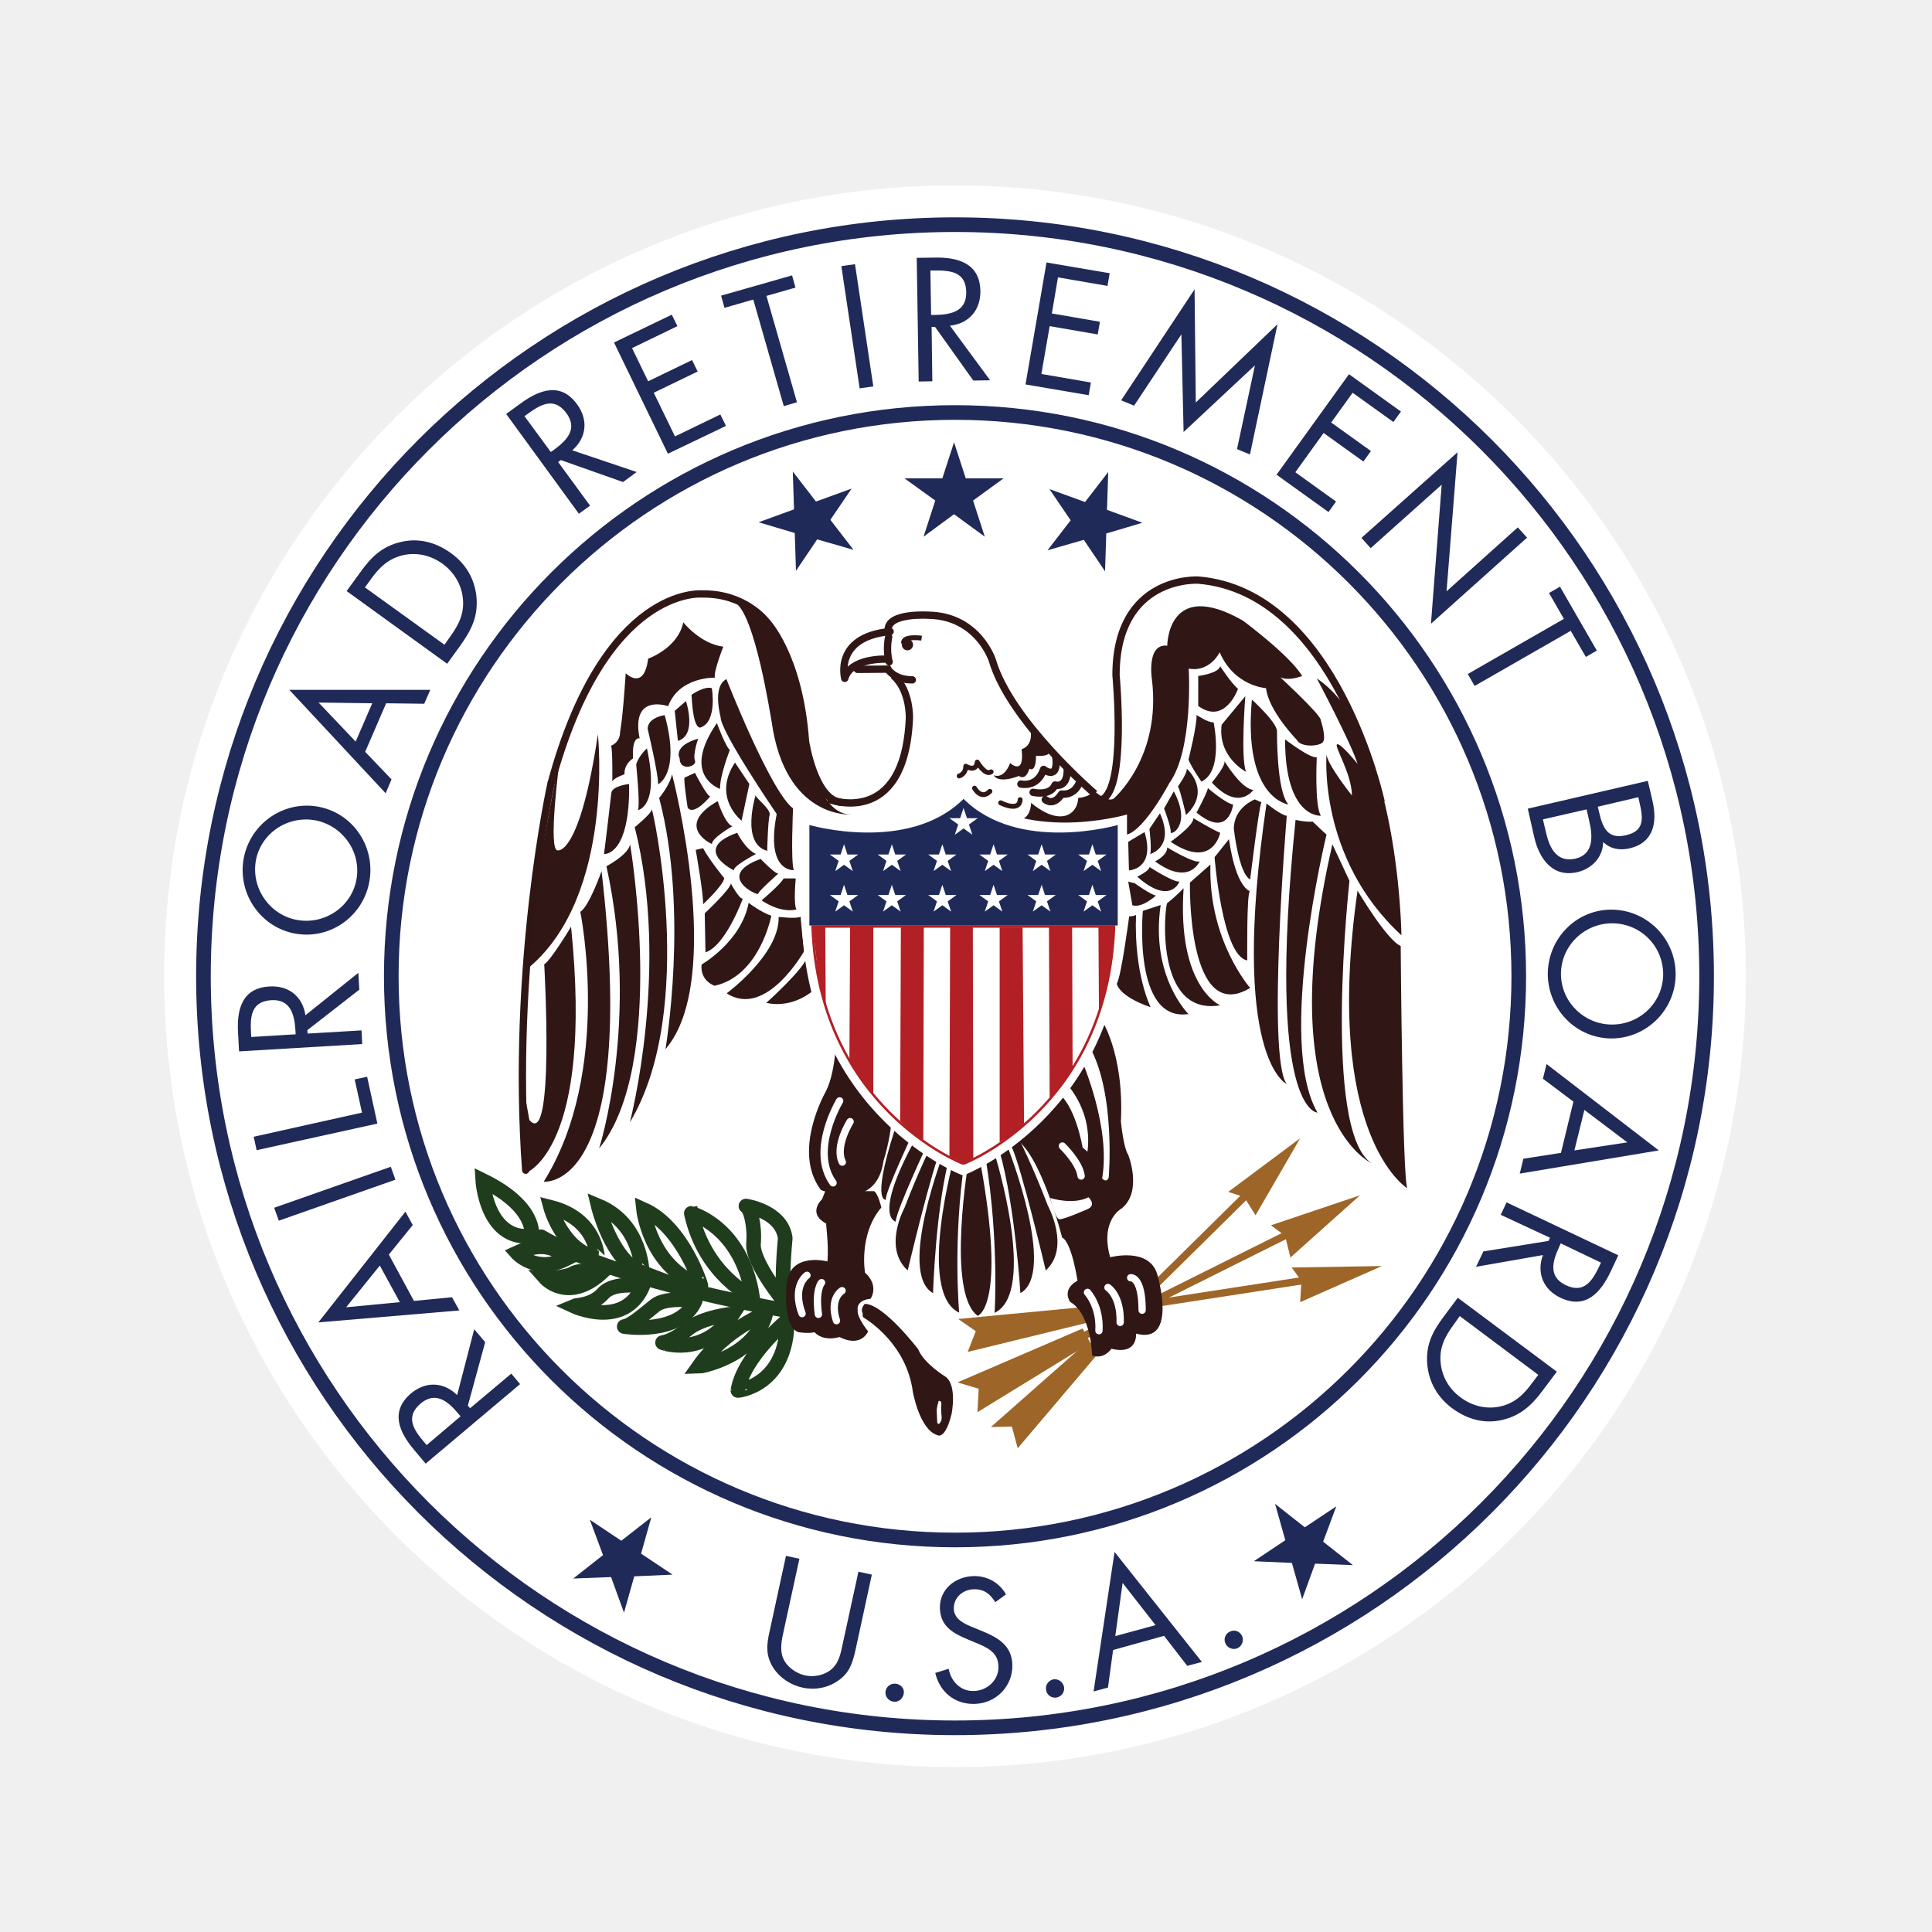
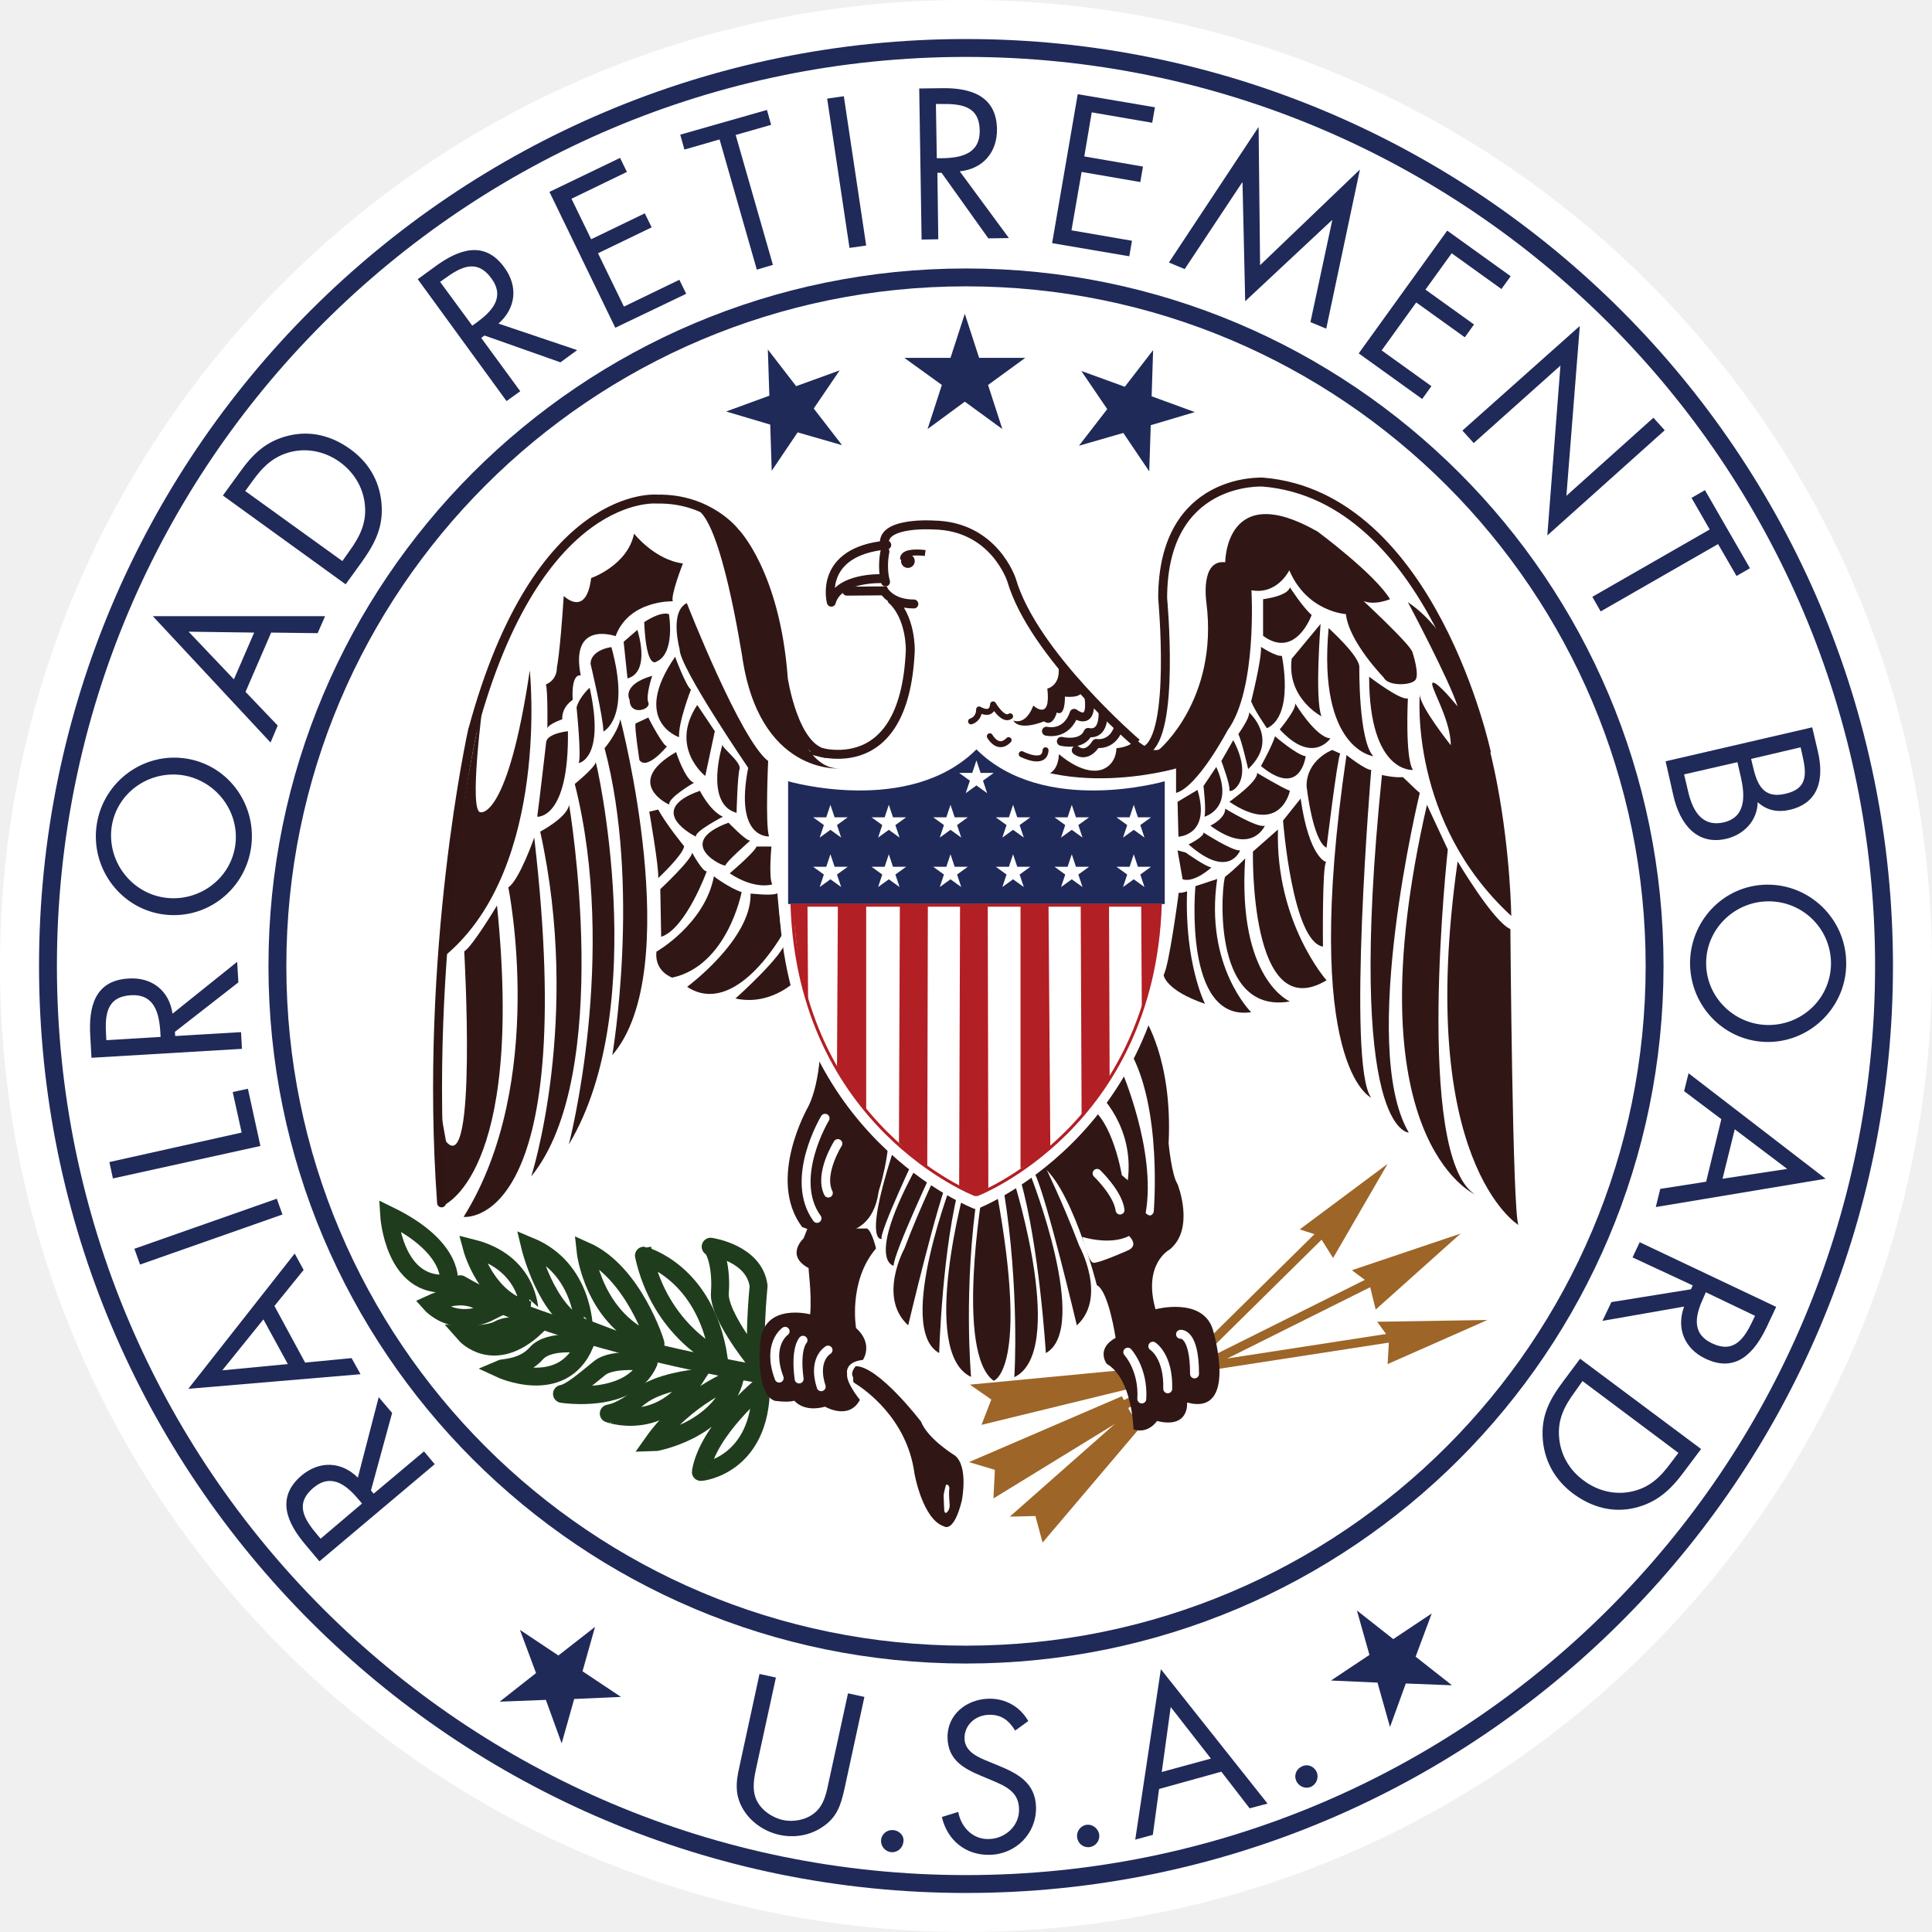
- <svg xmlns="http://www.w3.org/2000/svg" version="1.1" id="Layer_1" x="0" y="0" viewBox="0 0 792 792" style="enable-background:new 0 0 792 792" xml:space="preserve">
+ <svg xmlns="http://www.w3.org/2000/svg" version="1.1" id="Layer_1" x="0" y="0" style="enable-background:new 0 0 792 792" xml:space="preserve" viewBox="67.3 76 648.4 648.4">
  <style>.st0{fill:#fff}.st2{fill:#9d6527}.st3,.st4{fill:none;stroke:#9d6527;stroke-width:3;stroke-miterlimit:10}.st4{stroke:#1f3d1c;stroke-width:6;stroke-linejoin:round}.st5{stroke-linecap:round}.st5,.st6{fill:none;stroke:#1f3d1c;stroke-width:6;stroke-miterlimit:10}.st8{fill:#301716}.st10,.st9{fill:none;stroke:#301716;stroke-width:3;stroke-miterlimit:10}.st10,.st15{stroke-linejoin:round;stroke-linecap:round}.st15{stroke:#301716;stroke-width:2}.st15,.st16,.st17{fill:none;stroke-miterlimit:10}.st16{stroke:#fff;stroke-width:3;stroke-linecap:round}.st17{stroke:#1f2a59;stroke-width:6}.st18{fill:#1f2a59}</style>
  <circle class="st0" cx="391.5" cy="400.2" r="324.2" />
  <path class="st2" d="m392.5 566.7 8.7 2.6-.5 9.6 46.3-28.4-3.2-5.9zM521 502.3l5.8 4.3 2.2 8.9 28.5-25.5z" />
  <path class="st3" d="m438 550.8 91.6-45.7" />
  <path class="st2" d="m392.8 540.7 7.2 5-3.3 8.5 50.8-12.4-1.2-6.2zm136.7-21.1 4 5.5-.5 8.7 33.5-14.8z" />
  <path class="st3" d="m439.2 539.6 97.3-15" />
  <path class="st2" d="m406.2 585 8.6-.2 2.4 8.9 33.6-39.6-4.6-4.4zm97.3-96.4 6.5 2.1 4.7 7.5 18.3-31.6z" />
  <path class="st3" d="m442.8 557.1 69.4-68.5" />
  <path class="st4" d="M305.8 494.4s14.7 2.1 16.1 13.2c0 0-2.3 22.9.4 27 0 0-14.1-16.9-13.4-24.8.6-8-1.4-14.6-3.1-15.4z" />
  <path class="st5" d="M197.9 483.9s1.5 24.9 20.1 22.8c-.1-.1 2.4-11.8-20.1-22.8z" />
  <path class="st6" d="M211.9 513.6s7.7 8.7 20.1 2.5c-.1 0-5.3-9.3-20.1-2.5zm51.6 13.7s-11.8-2.1-16.2 2.9-11.2 4.8-12.1 5.2c0 0 20.6 9.6 28.3-8.1z" />
  <path class="st4" d="M285 533.2s-11.8-1.7-16.4 1.9c-4.6 3.7-9.8 8.3-12.7 8.7 0 0 22.9 3.7 29.1-10.6z" />
  <path class="st5" d="M300.5 538.6s-12.3 1.2-18.5 6.2-9.6 5.4-10.4 5.6c-.1 0 17.2 6.5 28.9-11.8z" />
  <path class="st6" d="M247.1 521.3s-8.9-1.2-12.3.8-11.4 1.7-11.4 1.7 9.5 10.8 23.7-2.5z" />
  <path class="st5" d="M308.5 531.7s-19.5-8.9-25.1-34.3c-.1 0 20.6 5.2 25.1 34.3zm-44.7-35.9s2.5 23.7 23.5 31.2c.2.1-7.3-24-23.5-31.2zm-18.6-1.5s5.4 22.6 18.1 27.4c-.1 0-.1-19.9-18.1-27.4zm-19.5.6s4.8 17.9 19.3 20.8c-.1 0-.2-16-19.3-20.8z" />
  <path class="st6" d="M314 538.4s-16.6 6.2-27.6 21.8c.1 0 22.8-3.6 27.6-21.8zm8.7 2.9S304.8 556 302.5 570c0 .1 20.2-1.9 20.2-28.7z" />
  <path d="M326.5 537.9s-70.8-11-104.7-30.9" style="fill:none;stroke:#1f3d1c;stroke-width:6;stroke-linecap:round;stroke-linejoin:round;stroke-miterlimit:10" />
  <path class="st8" d="M256.5 276s7.5 7.5 9.2-6c0 0 12.2-4.2 14.4-14.9 0 0 6.9 8.8 16.4 10 0 0-4.2 10.7-3.4 12.7 0 0-14.7-.5-19.2 11.7 0 0-15.4-5.5-11.7 13.2 0 0-3.2-1.2-2.7 8.2 0 0-3.7 2.2-3.5 6.5 0 0-5 1.7-5 3.2 0 0 .2-13.2-.5-14.9 0 0 3.7-1.2 3.7-5.7 0-.1 1-4.2 2.3-24zm-27.1 35.7s-5 37.6-.7 36.9c0 0 9 2.2 16.4-47.6 0 0 6.9 65.6-27.9 95.3 0-.1.5-30.8 12.2-84.6z" />
  <path class="st8" d="M234.1 379.9s-8.2 13.7-11 15.4c0 0 4.4 76.5-6.1 63.8l-2.2-12.2.8 33.9c.1 0 27.8-9.7 18.5-100.9z" />
  <path class="st8" d="M222.9 484.4s39 4.7 23.7-127.3c0 0-5 14.3-8.7 16.7 0 0 13.3 65.3-15 110.6z" />
  <path class="st8" d="M248.6 355.1s9-4.7 9.7-9c0 0 15.3 90.3-12.7 124.7 0 0 16.9-52.7 3-115.7z" />
  <path class="st8" d="M260.2 339.1s7-5.7 7-7.3c0-1.7 19 81.7-9 128.3 0 0 16.6-63.3 2-121z" />
  <path class="st8" d="M270.2 327.1s4.3-5 5.3-9.7c0 0 22 84-2.7 112.7 0 0 9.7-56.7-2.6-103zm60.6 65s1.3 9.3 3.3 13.3c0 0-8.3 8.3-20 5.7.1 0 16.4-14.7 16.7-19z" />
  <path class="st8" d="M328.2 375.8s1 12.7 1.7 13.7c0 0-15.7 28.3-32 17.7 0 0 21.7-16 21.3-31.3 0-.1 7 .9 9-.1z" />
  <path class="st8" d="M316.2 375.4s-4.7 24.7-23.3 28.7c0 0-6-2-5.3-8.7 0 0 16.3-9.3 19.3-25.3-.1 0 5.3 4 9.3 5.3z" />
  <path class="st8" d="M304.5 368.4s-7 19.3-15.3 22l-.3-16s10.7-10 10.7-12.3c-.1 0 3.6 6.7 4.9 6.3zm-19.3-20s3.3 18.7 3 22.3c0 0 8.3-7.7 8.7-10.7 0 0-6-7.3-8.7-12.3l-3 .7zm41 11.7s-1 10.7.3 12.7c0 0-5.7 2-14.3-3.7 0 0 8.3-7 9-9h5zm-35-33.7s-6.7 8.3-9.3 4.7c0 0-1.7-11-1.3-12.3l4.3-2c-.1 0 5.3 10.3 6.3 9.6zm18.6-.6s-6.3 20 4.7 23c0 0 .3-12.3 1-14.7s-6.3-7.3-5.7-8.3z" />
  <path class="st8" d="M299.2 307.4s-4.3 11-4 16c0 0-16.3-5.3-1.3-27-.1 0 3.9 10.4 5.3 11zm-13-4.6s-2.3 6.7-1.3 9-6.3 4.7-6.3-1c-.1 0-2.8-5 7.6-8zm-5-15.4s4.7 14-3.3 16.3l-1.3-12.3 4.6-4zm16.6-9s18 46 27.3 53c0 0-1 21.7.3 25.3 0 0-11.7 1-7-23 0 0-23-33.7-23-39.7.1.1-3.6-12.6 2.4-15.6zm-14.3 6.4s5.3-3.7 8.3-2.7c0 0 2.3 13.3-4.3 16 0 0-3.3 2.7-4-13.3z" />
  <path class="st9" d="M344.8 328.9c-11-1-14.6-25.1-14.6-25.1-2.6-35.6-16.3-49.3-16.3-49.3s-8.7-11.3-26-11c0 0-40-4-62 77.7" />
  <path class="st9" d="M339.5 327.6s31.3 12.5 33.3-33.2c0 0 .4-11.5-6.6-17.5" />
  <path class="st8" d="M301 246.9s22.7 3.5 27.6 43.2c0 0 2.8 44.2 20.5 43.8 0 0-27.2 2.2-32.8-38.2-.1.1-6.8-45.1-15.3-48.8z" />
  <path class="st9" d="M448.8 325.4s-34.7-29.7-42-54.7c0 0-5.8-18.2-26.2-18.5 0 0-16.4-1.1-16.5 5.8" />
  <path class="st8" d="m301.3 312.6 5.9 8.8-3.2 15c0 .1-12.2-9.5-2.7-23.8zm-7.1 15.8s3 9.3 6 10.3c0 0-8.7 5-8.3 7.3-.1.1-15.7-7.2 2.3-17.6z" />
  <path class="st8" d="M302.2 341.4s3.3 6.7 7.7 8.7c0 0-9.7 5-9 6.7-.1 0-17.7-8.7 1.3-15.4z" />
  <path class="st8" d="M311.8 352.1s6 6.3 7.3 6c0 0-8.3 7.3-8.3 8.3s-18-7.3 1-14.3zm-61.2-27s-2.3 20-3 25c0 0 10.7 1 10.3-28.7 0 0-7 .7-7.3 3.7zm10.2-11.7s1.7 16.7.7 18.7c0 0 9-1.3 3.7-25.3 0 0-3.4 3-4.4 6.6zm4.7-14.6s4.3 18 4.3 22.7c0 0 9.3-4.3 2.7-28.3 0-.1-7 .9-7 5.6z" />
  <path class="st10" d="M363 270.2s-14.4-.5-16.7 7.9c0 0-4.6-17 18.6-19.2" />
  <path d="m351.5 274.4 12.5-.1s2.4 4.4 10 4.4" style="fill:none;stroke:#301716;stroke-width:3;stroke-linecap:round;stroke-miterlimit:10" />
  <circle class="st8" cx="372" cy="264.3" r="2.3" />
  <path d="M377.8 261.6s-7.8-1.1-7.4 2.1" style="fill:none;stroke:#301716;stroke-width:2;stroke-miterlimit:10" />
  <path class="st10" d="M364.3 261.1s-1.2 5.2.2 10.2" />
  <path d="M225.9 321.1s-16.5 74.4-10.4 158.6" style="fill:none;stroke:#2f1615;stroke-width:3;stroke-linecap:round;stroke-miterlimit:10" />
  <path class="st8" d="M556.5 365.1s12 20.3 17.7 22.7c0 0 .7 95.3 2.7 99.3-.1 0-34.7-21.3-20.4-122z" />
  <path class="st8" d="m546.2 346.1 7 15s-11.3 102.3 9 115.7c0 0-41.7-18.7-16-130.7z" />
  <path class="st8" d="M543.8 342.1s-20.7 85-3.7 114c0 0-21.3.3-9-120 0 0 4.3 1 7 .7.1 0 4.7 4.6 5.7 5.3z" />
  <path class="st8" d="M519.2 329.4s6.3 5 8.3 5c0 0-8.3 99.3 0 110 0 0-23.7-10.3-8.3-115zm-50.7 44s-4.3 45.7 18.7 42.3c0 0-15.7-15.4-11.4-44.7l-7.3 2.4z" />
  <path class="st8" d="M485.2 364.1s-3.4 3.6-6.7 6.1c-1 .7-5.6 46.6 21.7 41.9 0 0-17.7-7.3-15-48z" />
  <path class="st8" d="M496.2 354.4c-.9 31.2 16.3 50.6 16.3 50.6-26 15.6-24.7-43.2-24.7-43.2l8.4-7.4z" />
  <path class="st8" d="m503.8 344-5.9 7.4s3.1 40.6 13.4 42.3c0 0-.3-27.8 1.1-28.4-.1 0-5.7-1.3-8.6-21.3zm2-4.2s2 18.4 6.7 20.7c0 0 3.6-29.9 4.6-31.6l-2.7-1.2c-.2.1-8.6 3.3-8.6 12.1zm-40.1 35.3s-1.6.7-2.8.5c0 0-3.3 25.1-5.1 27.6 0 0 .5 5.1 13.9 9.7 0 0-6.9-13.6-6-37.8z" />
  <path class="st9" d="M566.2 328.8s-18.3-86.3-75-91c0 0-33.7-2-33.7 39 0 0 4.3 46-5.7 51" />
  <path class="st8" d="M543.8 309.1s-3.7 42.7 30.7 74.3c0 0-1-82.7-34.7-105.3 0 0 14 26.3 16.7 35 0 0-6.7-8.3-8.3-8-1.7.3 6 12 6 21 0 0-10.4-13-10.4-17zm-4 1.3s-1 20 1.7 24c0 0-14.7 1.3-14.7-31.3 0 0 10.4 8 13 7.3zm-16.3-10.6s-.3 24.7 4.7 30c0 0-18.7-2.3-15-43 0 0 10.3 9.3 10.3 13zm-13-14.4s-2 25.3.3 31c0 0-11.7-6-10-19.3l9.7-11.7zm-8.7 26.4s7 11.7 12 12c0 0-6 9-17-3 0 0 6.4-7.7 5-9zm-6.6 11.3s7.3 6.3 10.3 6.7c0 0-1.7 14.3-15 3.3 0 0 4-7.3 4.7-10zm-6 12.3s8.3 5 11 6c0 0-3 15.3-20.3 3.7-.1 0 9.6-6.7 9.3-9.7zm-10.7 12s11 6.7 13.3 5.7c0 0-4.3 10.3-18.3 0 0 0 5-2.3 5-5.7zm-7.3 8s9.7 6.3 12.3 6c0 0-3.7 10-17.3-2 0 0 5.3-2.6 5-4zm-6 6.7s7 5 8.7 5c0 0-5.7 5.3-9.7 4l-1.7-9.7 2.7.7z" />
  <path class="st8" d="M456.5 327.4s19.7-16.7 15.7-49c0 0-2.3-14.7 6.3-13.7 0 0 0-28 31-10.3 0 0 19.3 14.3 24.3 22.7 0 0-8.7 3.7-11.7-2 0 0 19.3 17.7 19.3 20 0 0 2.3 7 1 9s-9.3 2.3-10.7-.7c0 0-11.7-12-12.7-21.3 0 0-13-.7-19-14.7 0 0-4 8.3-12.7 6.7 0 0 2 33.3-8 47 0 0-10 19-17.3 21s-28.7 8-45-6c0 0 5.3.7 5.7-7 0 0 7.7 7 14 5.3 0 0 5-1 5.3-7.3 0 0 5-.3 6.3-3 .2 0 5.5 5 8.2 3.3z" />
  <path class="st15" d="M393.2 318.1s2.7-.7 2.7-4c0 0 4.3 2.7 4.7-1.7 0 0 3.3 5.7 5.7 4" />
  <path class="st8" d="M422.5 299.4c1 6.7-3.7 7.7-3.7 7.7 1.3 11.3-4.7 5.7-4.7 5.7-2.7 7-6.7 5-6.7 5s1.3 3.7 10.3.3c0 0 2.7 2.3 4.3-3 0 0 2.7 2 2.7-5.3 0 0 5.7.7 5.7-2l-7.9-8.4z" />
  <path class="st15" d="M399.5 323.1s2.7 5 6.3 1.3m4.4 4.7s7.7 4 8-1.3" />
  <path class="st10" d="M418.5 321.4s6.7 1.7 9.3-6c0 0 6.3 5 5-5.3m-9.3 14.7s7 1.7 9-3c0 0 5.3 1.7 5-7m-9 13s3.3 3 6.7-2.3c0 0 5 1 7.3-4.7" />
  <path class="st8" d="M491.2 277.1s8.3-1 9-4c0 0 4.3 6.7 7.3 9.3 0 0-5.3 15-16.3 7v-12.3zm-.7 16s5 3.3 7 3c0 0 4.3 20-5 24.3 0 0-4-5.7-5.3-9 0 0 3.6-14.3 3.3-18.3zm-4 22s10.3 9-.3 19c0 0-2.3-10-3.3-11.7-.1 0 3.9-5.3 3.6-7.3zm-17.3 26-6.7 4 .3 11.7s11-.4 6.4-15.7z" />
  <path class="st8" d="M471.2 339.8s1 8.3.3 10.3c0 0 10.3-2.7 4-16.7l-4.3 6.4zm10-15.4-4 7s3 8 2.7 9.7c-.4 1.7 8.9-2.3 1.3-16.7zm-138.4 98.4s.3 15.7-4.3 24.7c0 0-14 24.3-2 40.3 0 0 22.7 9.7 25.7-12 0 0 4.3-13 3.3-23.7l-22.7-29.3z" />
  <path class="st8" d="M339.2 517.1s-15.3-4-16.7 9c0 0-2 17.3 4.7 20 0 0 4.3.7 6.7 0 0 0 3 4 10.3 2 0 0 8 4.7 11.7-2.3 0 0-4.7-5.7-4.3-8.7 0 0-1-4 5.3-4.7 0 0 3.7-5.3-2.3-10.7 0 0-2.7-15.7 6.7-26.7 0 0-1.3-5.7-3-6.7h-20l-1.3 3.3s-6.3 5.7 1.7 10c-.2.2 1.1 8.5.5 15.5zm112-99.7s9.7 14 8.3 42.3c0 0 1 10.7 3 13.7 0 0 6 15-2.7 22 0 0-9 4.7-4.7 20 0 0 16-4.3 19.3 7 0 0 8.7 29-8.7 24.3 0 0 .9 8.9-10.1 6.2 0 0-2.9 4.5-7.9 2.8 0 0-.3-17-9-22 0 0-3.7-5 3-8.7 0 0-2.3-15.7-6.3-17.7 0 0-9-35.7-20-41 .1.1 35.4-39.2 35.8-48.9zm-49.4 58.7c11 59.7-1 63.3-1 63.3-13-9.3-3.7-63.7-3.7-63.7l4.7.4z" />
  <path class="st8" d="m395.5 475.4-4-2.3s-16 56.7 1.7 65c0 0-2.7-30 2.3-62.7z" />
  <path class="st8" d="M387.5 470.8s-20 51-5 59.3c0 0 1-36 7.3-58l-2.3-1.3z" />
  <path class="st8" d="M382.8 467.4s-6.3 12.7-12 27.7c0 0-9 16.3 1.3 25.7 0 0 10-42.3 14-50.7l-3.3-2.7zm21.4 8.4 3.7-2.3s17.5 56.3-.2 64.7c.1-.1 1.8-29.8-3.5-62.4z" />
  <path class="st8" d="M413.3 470.8s20 51 5 59.3c0 0-2.2-36-8.5-58l3.5-1.3z" />
  <path class="st8" d="M418 467.4s5.8 11.7 11.5 26.7c0 0 9.5 17.3-.8 26.7 0 0-10-42.3-14-50.7l3.3-2.7zm-36.8-.6s-14 29.7-14 34c0 0-10.3-1.7 10-37.3l4 3.3z" />
  <path class="st8" d="M375.5 461.8s-13.3 28-12.3 30c0 0-7 2 5.7-35l6.6 5z" />
  <path class="st16" d="M330.8 522.8s-6.3 4.3-2 15.7m8-12.7s-2.7 2.7-1.3 13m9.7-9.7s-5.3 3-2.3 12.3m120.6-17.6s4.7-.7 4.7 13.3m-14-9.3s5.3 3.3 5 14.3m-13.4-12.3s5.3 5.7 4.7 15.7" />
  <path class="st0" d="M443.5 434.8s12 27.3 8.3 48.3c0 0 1.7 2 2.7-.3 0 0 3-34.7-8-54 0 0-2 6.3-3 6zm-7.7 8s12.3 11 10 29.3l-2-1.7s-3-18.3-11-23l3-4.6zm-5.3 48.3s9.3 3 15.7-.3c0 0 3.7 3.3-.7 5 0 0-9.7 4.3-11.3 4-1.7-.4-3.7-8.7-3.7-8.7z" />
  <path class="st16" d="M435.5 469.8s7 6.7 7.7 12.3" />
  <circle class="st17" cx="391.5" cy="400.2" r="308.1" />
  <circle class="st17" cx="391.5" cy="400.2" r="231.1" />
  <path class="st18" d="m209.6 563.1 3.6 4.3-38.7 32.6-4.7-5.6c-6.2-7.3-10-15.8-1.3-23.2 6-5 13.3-4.8 18.9.7l7-27 4.5 5.3-7.1 26 .9 1.1 16.9-14.2zm-20.8 17.5-1.1-1.3c-4.1-4.9-9.2-9-15.2-4-6.4 5.4-3.1 10.6 1.3 15.8l1.1 1.3 13.9-11.8zm-19.1-47.3 15.6-1.5 3 5.4-57.8 4.9 35.7-45.4 3 5.5-9.8 12.1 10.3 19zm-27.8 2.6 22-2.1-8.2-15-13.8 17.1zm18.3-57.6 1.9 5.3-47.8 16.8-1.9-5.3 47.8-16.8zm-11.8-22.2-3-13.6 5.1-1.1 4.2 19.2-49.5 10.9-1.2-5.5 44.4-9.9zm-.2-33.7.3 5.6-50.5 3-.4-7.3c-.6-9.6 1.4-18.7 12.9-19.3 7.8-.5 13.6 4.1 14.7 11.8l21.7-17.4.4 6.9-21.3 16.6.1 1.4 22.1-1.3zm-27 1.6-.1-1.7c-.4-6.4-2-12.7-9.8-12.3-8.3.5-8.8 6.6-8.4 13.4l.1 1.7 18.2-1.1zm8.7-93.4c14.4 2.3 23.9 16 21.6 30.3-2.3 14.3-15.6 24.2-30 21.9-14.3-2.3-24-16-21.7-30.3 2.3-14.3 15.8-24.2 30.1-21.9zm-7.7 46.6c11.3 1.8 22.2-5.8 24-17.1 1.8-11.3-6.1-22-17.4-23.9-11.3-1.8-22.2 5.7-24 17.1-1.7 11.4 6.2 22.1 17.4 23.9zm27.5-69 10.8 11.3-2.4 5.7-39.5-42.4h57.8l-2.5 5.7-15.6-.2-8.6 19.9zM130.6 288l15.2 16 6.8-15.7-22-.3zm11.5-45.7 5.6-7.7c4.4-6.2 8.9-10.6 16.5-12.4 7.4-1.8 14.5.1 20.6 4.5 6 4.3 9.7 10.3 10.5 17.8.8 8-1.9 13.5-6.5 20l-5.5 7.6-41.2-29.8zm42.5 18.6c3.6-5 5.9-9.7 5.1-16-.7-5.7-3.8-10.5-8.3-13.8-4.7-3.4-10.5-4.8-16.2-3.5-6 1.4-9.7 5-13.2 9.9l-2.4 3.3 32.6 23.5 2.4-3.4zm57.3-53.6-4.6 3.3-29.8-40.9 5.9-4.3c7.8-5.7 16.5-8.9 23.2.4 4.6 6.3 3.9 13.6-2 18.8l26.4 8.9-5.6 4.1-25.5-9-1.1.8 13.1 17.9zm-16.1-22 1.4-1c5.2-3.8 9.7-8.5 5-14.9-4.9-6.7-10.3-3.8-15.8.2l-1.4 1 10.8 14.7zm25.9-44.9 23.7-11.4 2.3 4.7-18.6 9 6.6 13.6 18-8.7 2.3 4.7-18 8.7 8.7 17.9 18.6-9 2.3 4.7-23.8 11.4-22.1-45.6zm75 24.5-5.4 1.6-12.5-43.7-11.8 3.4-1.4-5 29.1-8.3 1.4 5-11.9 3.4 12.5 43.6zm31.3-6.5-5.6.8-7.5-50.1 5.6-.8 7.5 50.1zm24.2-2.1-5.6.1-.8-50.7 7.3-.1c9.6-.2 18.6 2.3 18.8 13.7.1 7.8-4.7 13.4-12.5 14.2l16.5 22.4-6.9.1-15.7-22h-1.4l.3 22.3zm-.5-27.2h1.7c6.4-.1 12.8-1.4 12.7-9.3-.1-8.3-6.3-9-13-8.9h-1.7l.3 18.2zm47.3-21.5 25.9 4.4-.9 5.2-20.3-3.5-2.5 14.8 19.7 3.4-.9 5.2-19.7-3.4-3.4 19.6 20.3 3.5-.9 5.2-25.9-4.4 8.6-50zm60.7 11 .5 46.4 33.5-32.1-11.3 53.4-5.3-2.2 7.3-34.1-.1-.1-29.1 27.2-.9-39.8-.1-.1-19.3 29.1-5.3-2.2 30.1-45.5zm63.3 34.8 21.3 15.3-3.1 4.3-16.7-12-8.8 12.2 16.3 11.7-3.1 4.3-16.3-11.7-11.6 16.1 16.7 12-3.1 4.3-21.3-15.3 29.7-41.2zm44.5 32-4.5 57 29.2-26.2 3.8 4.2-39.4 35.3 4.4-57-29.1 26-3.8-4.2 39.4-35.1zm7 95.8-2.8-4.9 39.4-22.6-6.1-10.6 4.5-2.6 15.1 26.2-4.5 2.6-6.2-10.7-39.4 22.6zm71 38.9 1.9 8.1c2.1 9 .5 17.3-9.5 19.6-4 .9-7.7.2-10.7-2.6-.1 6.2-4.6 10.9-10.5 12.3-9.8 2.3-15.6-4.8-17.8-14.5l-2.6-11.5 49.2-11.4zm-43 15.8 1.3 5.5c1.4 6.2 4.4 12.3 12 10.6 7.7-1.8 7.1-9.4 5.7-15.4l-1.1-4.8-17.9 4.1zm22.5-5.2.5 2.1c1.4 6.2 3.4 11.4 11 9.6 7.5-1.7 7.2-6.6 5.6-13.4l-.5-2.2-16.6 3.9zm6.1 95c-14.6.2-26.3-11.5-26.6-26-.2-14.4 11.1-26.6 25.7-26.8 14.5-.2 26.5 11.5 26.7 26 .3 14.4-11.3 26.5-25.8 26.8zm-.6-47.2c-11.4.2-20.8 9.6-20.6 21.1s9.9 20.6 21.3 20.4c11.5-.2 20.8-9.5 20.6-21.1-.3-11.6-9.8-20.6-21.3-20.4zM645 451.6l-12.5-9.4 1.5-6 46 35.4-57 9.5 1.5-6.1 15.4-2.4 5.1-21zm22.1 16.7L649.5 455l-4.1 16.6 21.7-3.3zM615.2 498l2.4-5.1 45.8 21.7-3.1 6.6c-4.1 8.7-10.3 15.7-20.6 10.8-7-3.3-9.9-10.1-7.2-17.5l-27.4 4.8 3-6.3 26.7-4.3.6-1.3-20.2-9.4zm24.6 11.7-.7 1.6c-2.7 5.8-4.4 12.1 2.7 15.5 7.5 3.6 10.9-1.6 13.8-7.7l.7-1.5-16.5-7.9zm-1.6 52.6-5.7 7.6c-4.5 6.1-9.1 10.4-16.7 12.2-7.4 1.7-14.4-.3-20.5-4.8-5.9-4.4-9.5-10.5-10.2-17.9-.7-8.1 2.1-13.5 6.9-19.9l5.6-7.5 40.6 30.3zM596 542.9c-3.7 5-6.1 9.6-5.4 16 .6 5.7 3.6 10.6 8.1 13.9 4.6 3.5 10.4 5 16.1 3.8 6.1-1.3 9.8-4.9 13.3-9.7l2.5-3.3-32.2-24.1-2.4 3.4zM370.8 196.1h15.5l4.8-14.8 4.8 14.8h15.5l-12.5 9.1 4.8 14.8-12.6-9.2-12.5 9.2 4.8-14.8-12.6-9.1zm-59.8 18 14.5-5.3-.5-15.5 9.5 12.3 14.6-5.3-8.7 12.8 9.5 12.3-14.9-4.3-8.7 12.9-.5-15.5-14.8-4.4zm142.5 4.6-.5 15.5-8.7-12.9-14.9 4.3 9.5-12.3-8.7-12.8 14.6 5.3 9.5-12.3-.5 15.5 14.5 5.3-14.8 4.4zM260 646.2l-4.2 14.9-5.3-14.6-15.5.6 12.2-9.6-5.4-14.5 12.9 8.6L267 622l-4.2 14.9 12.9 8.6-15.7.7zm254-6.2 12.9-8.6-4.2-14.9 12.2 9.6 12.9-8.6-5.4 14.5 12.2 9.6-15.5-.6-5.3 14.6-4.2-14.9-15.6-.7z" />
  <path class="st0" d="M327.8 333.9s43.1 12.6 67-11.4v55.1H329l-1.2-43.7zm134.2 0s-43.1 12.6-67-11.4v55.1h67v-43.7z" />
  <path d="M395.2 481.2s62.4-24 65.2-103h-66.1 1-66.1c2.8 79 65.2 103 65.2 103h.8z" style="fill:#fff;stroke:#fff;stroke-miterlimit:10" />
  <path class="st18" d="M321.3 668.4c-.8 3.7-1.8 7.8-.2 11.5 1.5 3.5 5.3 6.1 8.9 6.9 3.5.8 7.8 0 10.6-2.3 3.3-2.6 4.1-6.9 4.9-10.8l6.4-29.4 5.5 1.2-6.7 30.9c-1.2 5.4-2.5 9.5-7.3 12.7-4.2 2.9-9.5 3.8-14.5 2.7-4.6-1-9-3.8-11.7-7.8-3.4-5.1-3-9.7-1.7-15.3l6.7-30.9 5.5 1.2-6.4 29.4zm49.2 25.7c-.2 2.1-2 3.7-4.1 3.5-2.1-.2-3.6-2.1-3.4-4.1s2-3.5 4.1-3.3c2.1.2 3.7 1.9 3.4 3.9zm37.5-37.3c-2.1-3.4-4.6-5.4-8.8-5.3-4.5.1-8.3 3.4-8.2 8 .1 4.4 4.6 6.3 8.1 7.7l3.4 1.4c6.6 2.7 12.3 5.9 12.5 13.9.2 8.8-6.7 15.8-15.5 16-8.1.2-14.3-4.9-16.1-12.7l5.5-1.7c.9 5.1 4.9 9.3 10.3 9.1 5.4-.1 10.3-4.4 10.1-10.1-.1-5.9-4.8-7.8-9.6-9.8l-3.1-1.3c-6-2.5-11.1-5.4-11.3-12.7-.2-7.8 6.3-13 13.8-13.2 5.6-.1 10.5 2.6 13.3 7.5l-4.4 3.2zm28.2 34.8c.3 2.1-1.1 4-3.2 4.3-2.1.3-4-1.2-4.2-3.3-.3-2 1.2-3.9 3.2-4.2 2-.2 3.8 1.2 4.2 3.2zm20.1-15.2-2.1 15.4-5.9 1.6 8.6-57.2 35.8 45.1-6 1.6-9.5-12.3-20.9 5.8zm3.9-27.5-3 21.8 16.5-4.5-13.5-17.3zm49 21.8c.8 1.9-.1 4.2-2 5-1.9.8-4.1-.2-4.9-2.1-.8-1.9.1-4 2-4.8 1.9-.9 4 0 4.9 1.9zM331.8 338.2s40.6 11.8 63.2-10.7v51.9h-63.2v-41.2zm126.4 0S417.6 350 395 327.5v51.9h63.2v-41.2z" />
  <path d="M395.3 476.9s58.8-22.6 61.4-97.1h-62.2.9-62.3c2.6 74.4 61.4 97.1 61.4 97.1h.8z" style="fill:#fff;stroke:#b21f24;stroke-miterlimit:10" />
  <path d="m399 475.1-4.2 1.6-5.6-2.7.3-93.9 9.3-.1zm-20.5-7.7-4.5-2.8-5-5.1.3-79.3 9.4-.4zM358 448.6l-4.8-6.5-5-7.5.3-54.6 9.5-.3zm-19.5-37.2-1.7-3.9-1.6-9.7-2-18 5.1-.1zm71.3 56.8 5.7-3.4 4.3-3.5-.6-81.1h-9.4zm20.5-17.6 4.5-5.4 4.9-7.7-.2-57.6-9.5-.1zm20.2-36.4 3.5-10.3 1.8-11.5 1-12.8-6.5.3z" style="fill:#b21f24" />
  <path class="st0" d="M380.5 366.9h4.4l1.4-4.2 1.4 4.2h4.4l-3.6 2.6 1.4 4.2-3.6-2.6-3.6 2.6 1.4-4.2-3.6-2.6zm-20.7 0h4.4l1.4-4.2 1.4 4.2h4.4l-3.6 2.6 1.4 4.2-3.6-2.6-3.6 2.6 1.4-4.2-3.6-2.6zm-19.6 0h4.4l1.4-4.2 1.4 4.2h4.4l-3.6 2.6 1.4 4.2-3.6-2.6-3.6 2.6 1.4-4.2-3.6-2.6zm101.8 0h4.4l1.4-4.2 1.4 4.2h4.4l-3.6 2.6 1.4 4.2-3.6-2.6-3.6 2.6 1.4-4.2-3.6-2.6zm-20.8 0h4.4l1.4-4.2 1.4 4.2h4.4l-3.6 2.6 1.4 4.2-3.6-2.6-3.6 2.6 1.4-4.2-3.6-2.6zm-19.7 0h4.4l1.4-4.2 1.4 4.2h4.4l-3.6 2.6 1.4 4.2-3.6-2.6-3.6 2.6 1.4-4.2-3.6-2.6zm-21-16.6h4.4l1.4-4.2 1.4 4.2h4.4l-3.6 2.6 1.4 4.2-3.6-2.6-3.6 2.6 1.4-4.2-3.6-2.6zm-20.7 0h4.4l1.4-4.2 1.4 4.2h4.4l-3.6 2.6 1.4 4.2-3.6-2.6-3.6 2.6 1.4-4.2-3.6-2.6zm-19.6 0h4.4l1.4-4.2 1.4 4.2h4.4l-3.6 2.6 1.4 4.2-3.6-2.6-3.6 2.6 1.4-4.2-3.6-2.6zm101.8 0h4.4l1.4-4.2 1.4 4.2h4.4l-3.6 2.6 1.4 4.2-3.6-2.6-3.6 2.6 1.4-4.2-3.6-2.6zm-20.8 0h4.4l1.4-4.2 1.4 4.2h4.4l-3.6 2.6 1.4 4.2-3.6-2.6-3.6 2.6 1.4-4.2-3.6-2.6zm-19.7 0h4.4l1.4-4.2 1.4 4.2h4.4l-3.6 2.6 1.4 4.2-3.6-2.6-3.6 2.6 1.4-4.2-3.6-2.6zm-12.3-14.9h4.4l1.4-4.2 1.4 4.2h4.4l-3.6 2.6 1.4 4.2-3.6-2.6-3.6 2.6 1.4-4.2-3.6-2.6z" />
  <path class="st8" d="M353.5 538c.4.7-.2 1.6.5 2.1 3.1 1.9 17.7 11.7 20.2 30.4 0 0 2.7 15.5 10 17.8 0 0 3.2 2.3 5.9-8.7 0 0 2.3-11.4-2.3-15.1 0 0-9.1-5.5-11.4-11.4 0 0-14.2-18.6-21.9-18.6 0 0-1.8 1.9-1 3.5z" />
  <path class="st0" d="M384.8 574.3s-.8 2.7-.8 3.7.2 4.9.2 4.9.2 1.7 1.2.3c1-1.3.5-3 .5-3.7s-.2-2.7 0-3.7c.1-1-.4-1.7-1.1-1.5z" />
  <path class="st16" d="M344.2 451.3s-12.3 20.3-2.7 33.6m7-25.1s-6.4 10.1-3.2 16.6" />
</svg>
